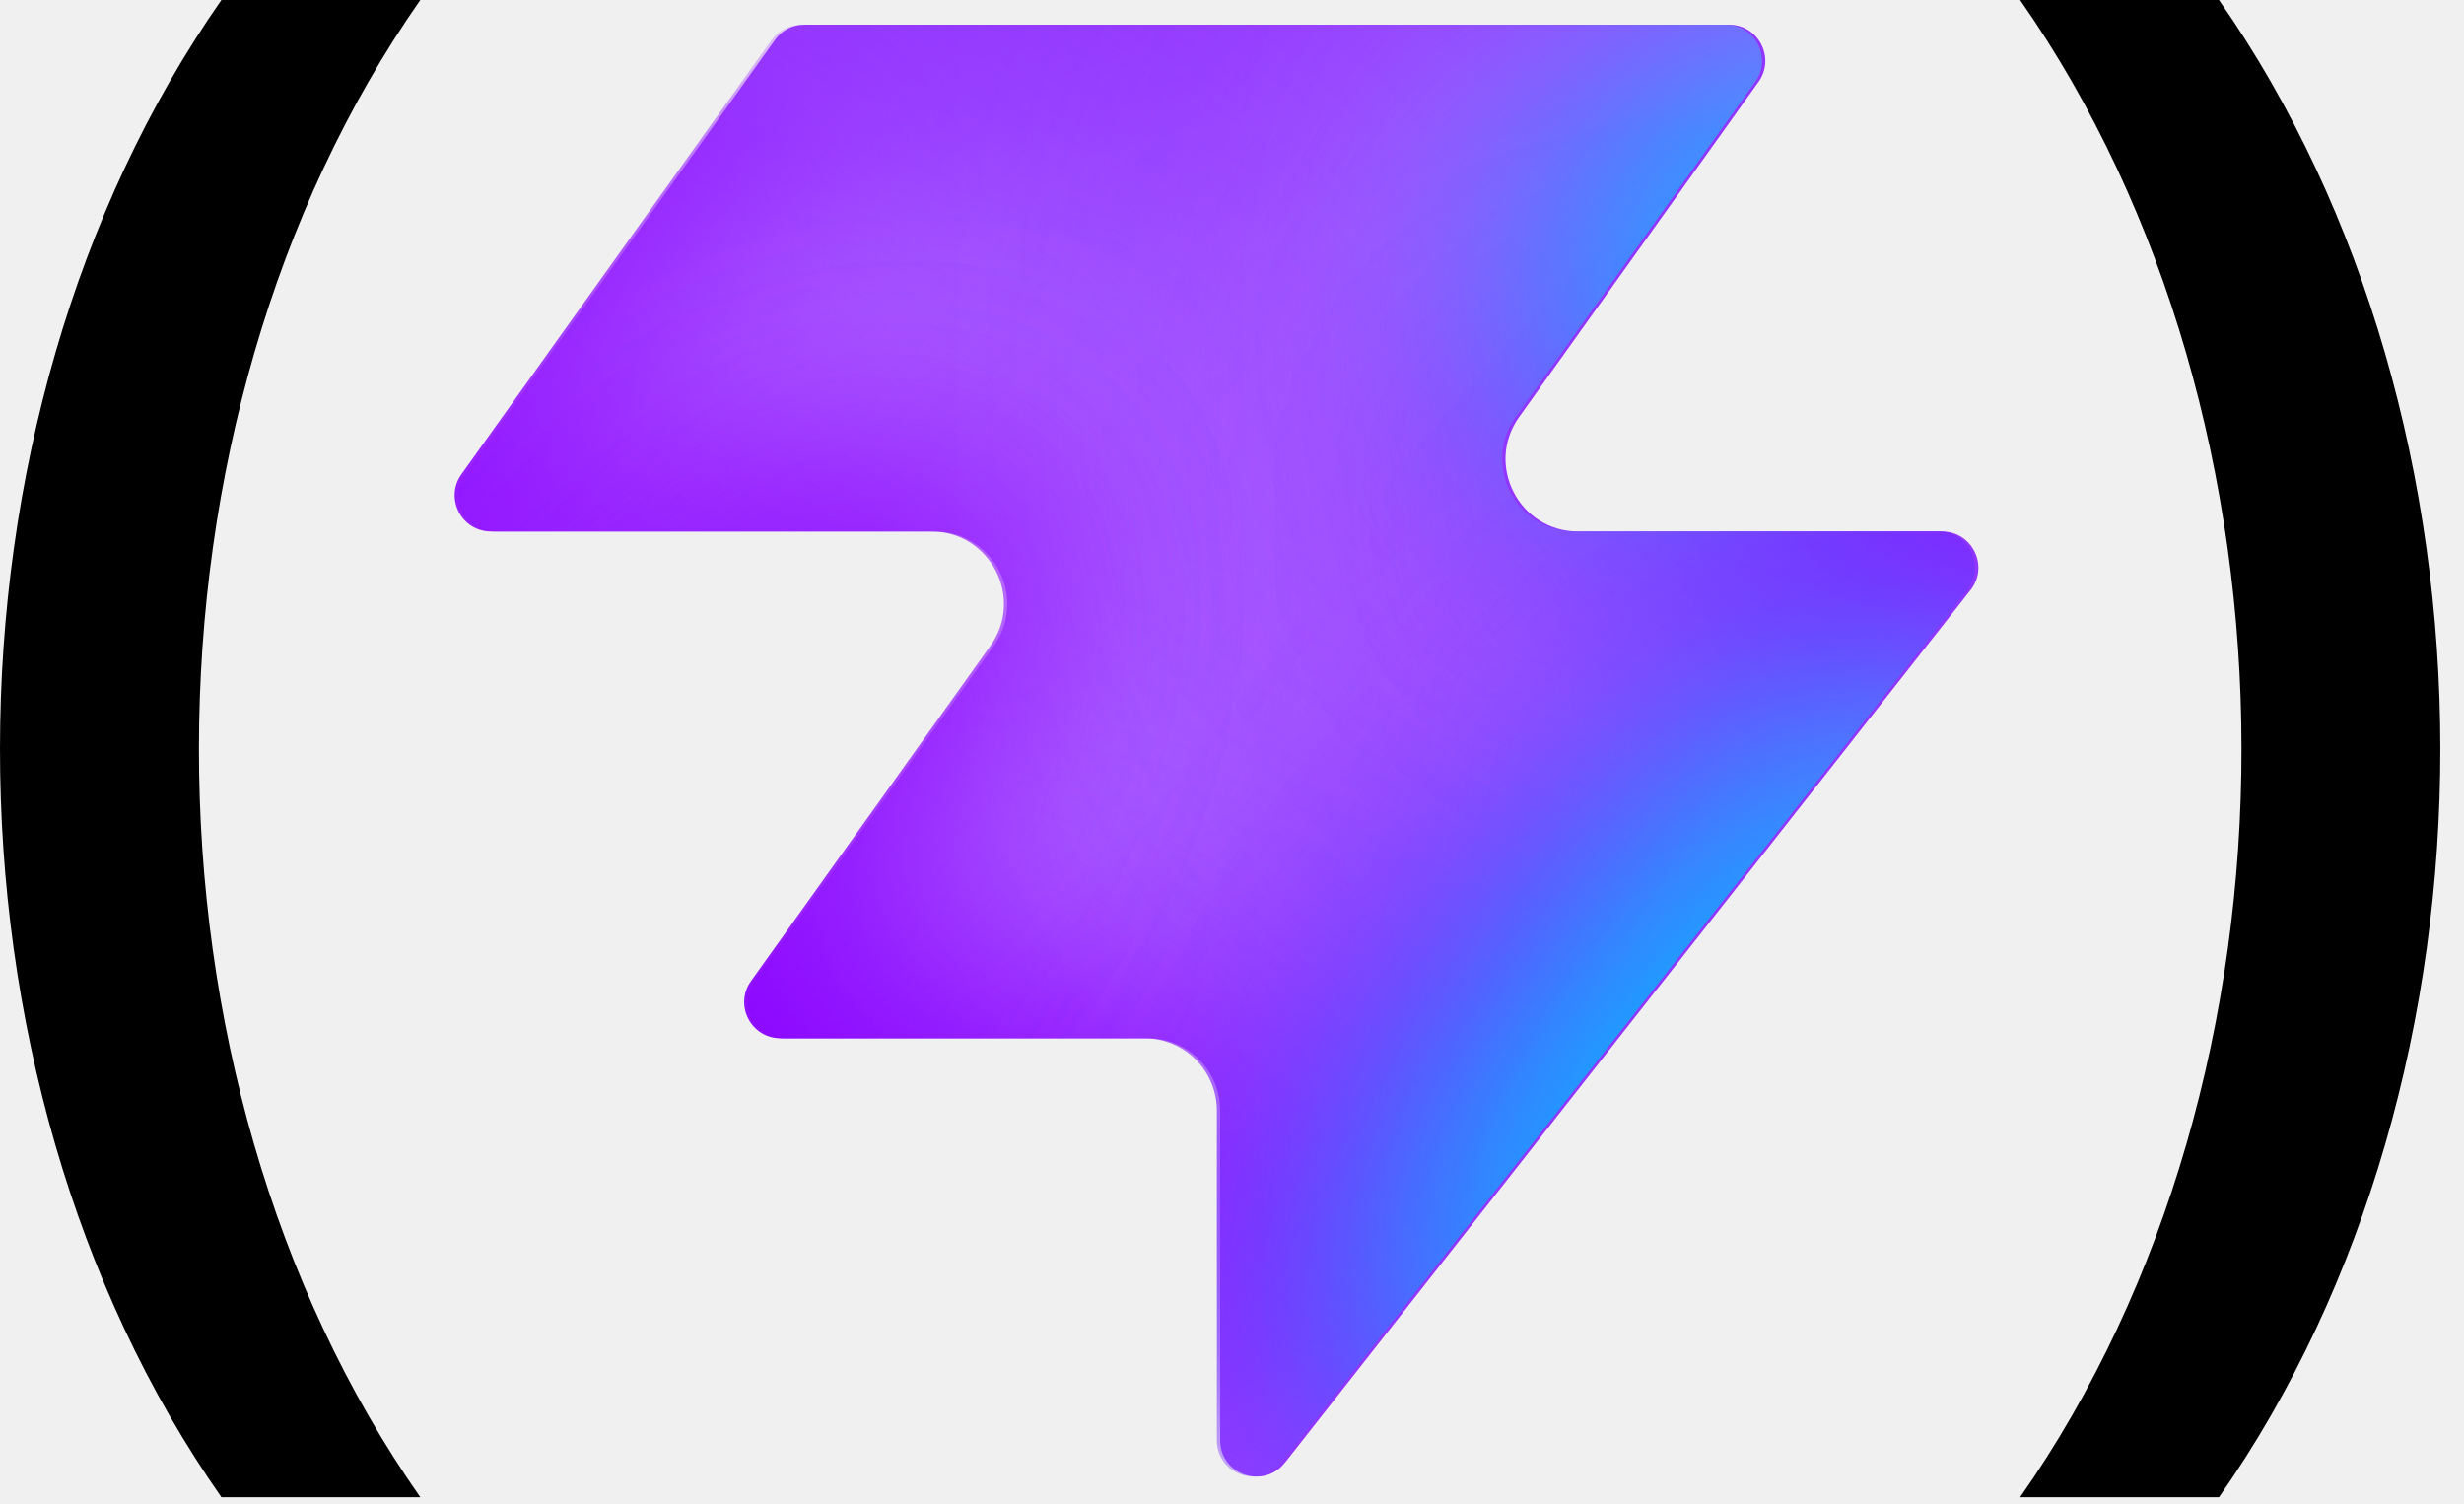
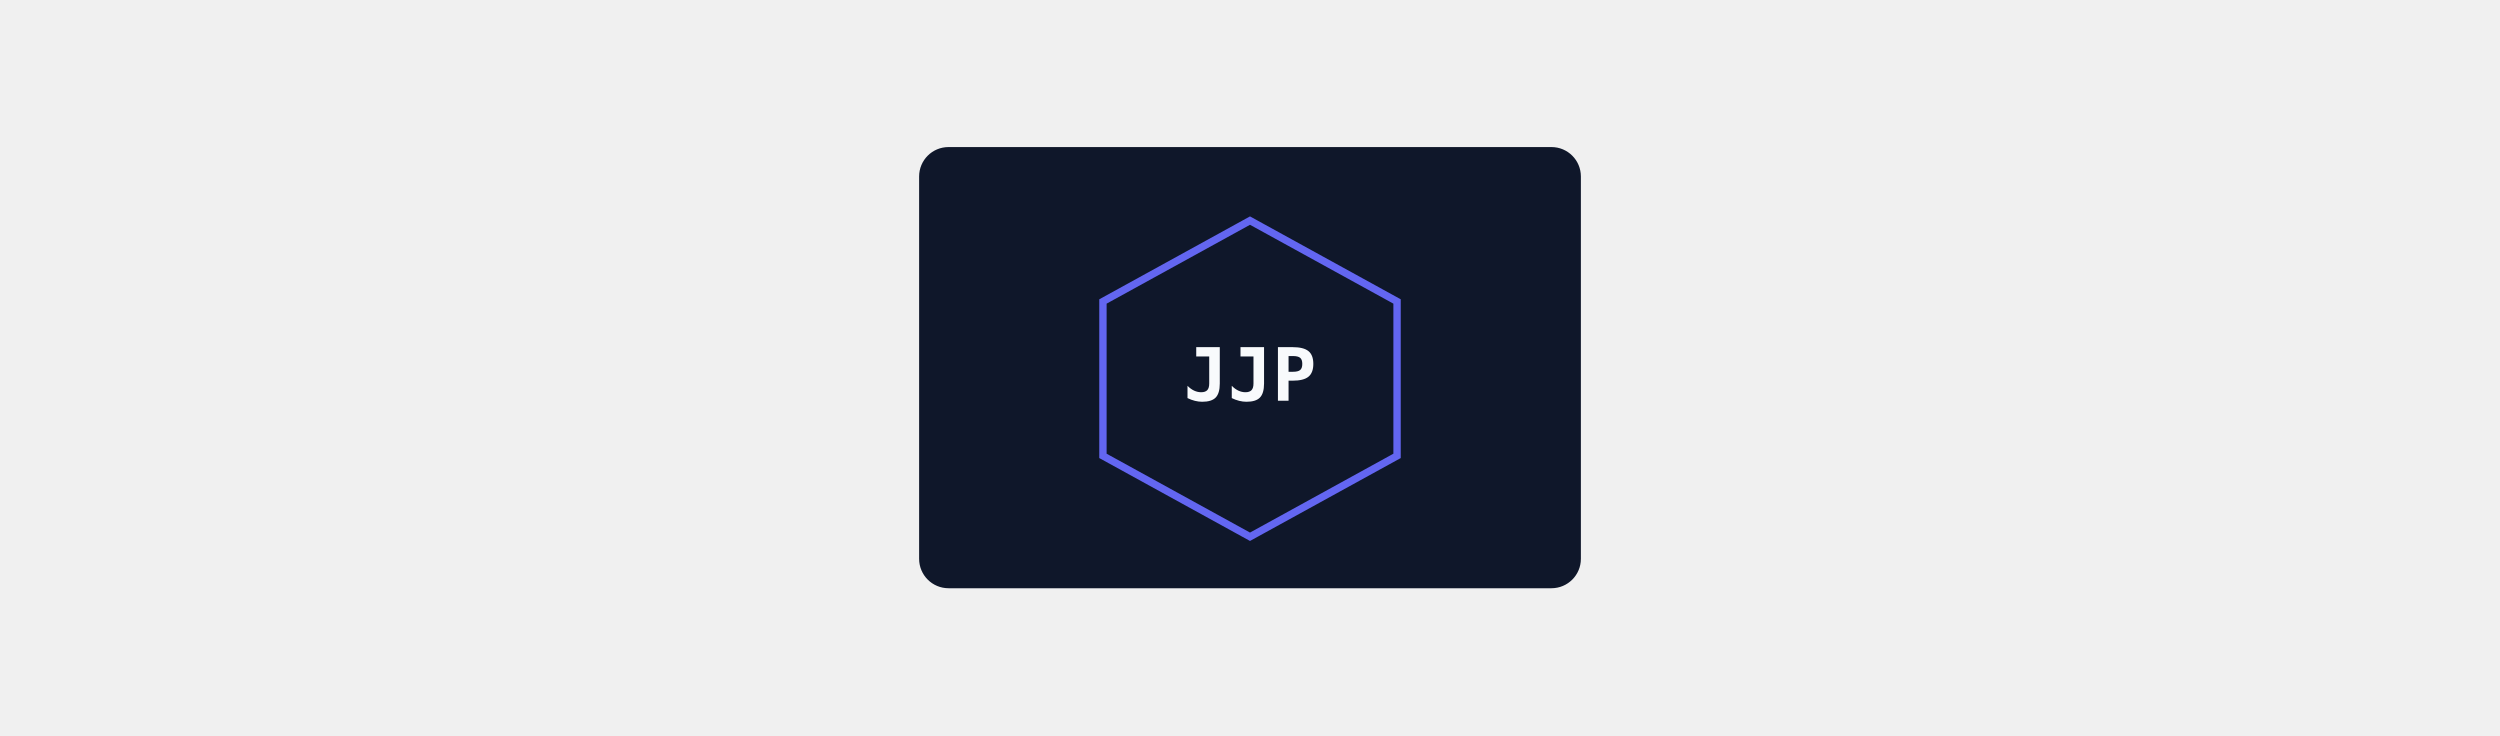
- <svg xmlns="http://www.w3.org/2000/svg" width="77" height="47" fill="none" aria-labelledby="vite-logo-title" viewBox="0 0 77 47">
-   <style>.parenthesis{fill:#000}@media (prefers-color-scheme:dark){.parenthesis{fill:#fff}}</style>
-   <path fill="#9135ff" d="M40.151 45.71c-.663.844-2.02.374-2.02-.699V34.708a2.26 2.26 0 0 0-2.262-2.262H24.493c-.92 0-1.457-1.04-.92-1.788l7.479-10.471c1.07-1.498 0-3.578-1.842-3.578H15.443c-.92 0-1.456-1.04-.92-1.788l9.696-13.576c.213-.297.556-.474.92-.474h28.894c.92 0 1.456 1.04.92 1.788l-7.48 10.472c-1.07 1.497 0 3.578 1.842 3.578h11.376c.944 0 1.474 1.087.89 1.83L40.153 45.712z" />
-   <mask id="a" width="48" height="47" x="14" y="0" maskUnits="userSpaceOnUse" style="mask-type:alpha">
-     <path fill="#000" d="M40.047 45.71c-.663.843-2.02.374-2.02-.699V34.708a2.26 2.26 0 0 0-2.262-2.262H24.389c-.92 0-1.457-1.04-.92-1.788l7.479-10.472c1.07-1.497 0-3.578-1.842-3.578H15.34c-.92 0-1.456-1.04-.92-1.788l9.696-13.575c.213-.297.556-.474.92-.474H53.93c.92 0 1.456 1.04.92 1.788L47.37 13.03c-1.07 1.498 0 3.578 1.842 3.578h11.376c.944 0 1.474 1.088.89 1.831L40.049 45.712z" />
-   </mask>
-   <g mask="url(#a)">
-     <g filter="url(#b)">
-       <ellipse cx="5.508" cy="14.704" fill="#eee6ff" rx="5.508" ry="14.704" transform="rotate(269.814 20.96 11.29)scale(-1 1)" />
-     </g>
-     <g filter="url(#c)">
-       <ellipse cx="10.399" cy="29.851" fill="#eee6ff" rx="10.399" ry="29.851" transform="rotate(89.814 -16.902 -8.275)scale(1 -1)" />
-     </g>
-     <g filter="url(#d)">
-       <ellipse cx="5.508" cy="30.487" fill="#8900ff" rx="5.508" ry="30.487" transform="rotate(89.814 -19.197 -7.127)scale(1 -1)" />
-     </g>
-     <g filter="url(#e)">
-       <ellipse cx="5.508" cy="30.599" fill="#8900ff" rx="5.508" ry="30.599" transform="rotate(89.814 -25.928 4.177)scale(1 -1)" />
-     </g>
-     <g filter="url(#f)">
-       <ellipse cx="5.508" cy="30.599" fill="#8900ff" rx="5.508" ry="30.599" transform="rotate(89.814 -25.738 5.52)scale(1 -1)" />
-     </g>
-     <g filter="url(#g)">
-       <ellipse cx="14.072" cy="22.078" fill="#eee6ff" rx="14.072" ry="22.078" transform="rotate(93.35 31.245 55.578)scale(-1 1)" />
-     </g>
-     <g filter="url(#h)">
-       <ellipse cx="3.47" cy="21.501" fill="#8900ff" rx="3.47" ry="21.501" transform="rotate(89.009 35.419 55.202)scale(-1 1)" />
-     </g>
-     <g filter="url(#i)">
-       <ellipse cx="3.47" cy="21.501" fill="#8900ff" rx="3.47" ry="21.501" transform="rotate(89.009 35.419 55.202)scale(-1 1)" />
-     </g>
-     <g filter="url(#j)">
-       <ellipse cx="14.592" cy="9.743" fill="#8900ff" rx="4.407" ry="29.108" transform="rotate(39.51 14.592 9.743)" />
-     </g>
-     <g filter="url(#k)">
-       <ellipse cx="61.728" cy="-5.321" fill="#8900ff" rx="4.407" ry="29.108" transform="rotate(37.892 61.728 -5.32)" />
-     </g>
-     <g filter="url(#l)">
-       <ellipse cx="55.618" cy="7.104" fill="#00c2ff" rx="5.971" ry="9.665" transform="rotate(37.892 55.618 7.104)" />
-     </g>
-     <g filter="url(#m)">
-       <ellipse cx="12.326" cy="39.103" fill="#8900ff" rx="4.407" ry="29.108" transform="rotate(37.892 12.326 39.103)" />
-     </g>
-     <g filter="url(#n)">
-       <ellipse cx="12.326" cy="39.103" fill="#8900ff" rx="4.407" ry="29.108" transform="rotate(37.892 12.326 39.103)" />
-     </g>
-     <g filter="url(#o)">
-       <ellipse cx="49.857" cy="30.678" fill="#8900ff" rx="4.407" ry="29.108" transform="rotate(37.892 49.857 30.678)" />
-     </g>
-     <g filter="url(#p)">
-       <ellipse cx="52.623" cy="33.171" fill="#00c2ff" rx="5.971" ry="15.297" transform="rotate(37.892 52.623 33.17)" />
-     </g>
+ <svg xmlns="http://www.w3.org/2000/svg" width="100%" viewBox="0 0 680 200" role="img" style="">
+   <defs>
+     <marker id="arrow" viewBox="0 0 10 10" refX="8" refY="5" markerWidth="6" markerHeight="6" orient="auto-start-reverse">
+       <path d="M2 1L8 5L2 9" fill="none" stroke="context-stroke" stroke-width="1.5" stroke-linecap="round" stroke-linejoin="round" />
+     </marker>
+   </defs>
+   <g transform="translate(250,40)" style="fill:rgb(0, 0, 0);stroke:none;color:rgb(32, 34, 36);stroke-width:1px;stroke-linecap:butt;stroke-linejoin:miter;opacity:1;font-family:&quot;Anthropic Sans&quot;, -apple-system, BlinkMacSystemFont, &quot;Segoe UI&quot;, sans-serif;font-size:16px;font-weight:400;text-anchor:start;dominant-baseline:auto">
+     <rect width="180" height="120" rx="8" fill="#0f172a" data-darkreader-inline-fill="" style="--darkreader-inline-fill: var(--darkreader-background-0f172a, #2c3032);;fill:rgb(15, 23, 42);stroke:none;color:rgb(32, 34, 36);stroke-width:1px;stroke-linecap:butt;stroke-linejoin:miter;opacity:1;font-family:&quot;Anthropic Sans&quot;, -apple-system, BlinkMacSystemFont, &quot;Segoe UI&quot;, sans-serif;font-size:16px;font-weight:400;text-anchor:start;dominant-baseline:auto" />
+     <polygon points="90,20 130,42 130,84 90,106 50,84 50,42" fill="none" stroke="#6366f1" stroke-width="2" data-darkreader-inline-stroke="" style="--darkreader-inline-stroke: var(--darkreader-text-6366f1, #4548ee);;fill:none;stroke:rgb(99, 102, 241);color:rgb(32, 34, 36);stroke-width:2px;stroke-linecap:butt;stroke-linejoin:miter;opacity:1;font-family:&quot;Anthropic Sans&quot;, -apple-system, BlinkMacSystemFont, &quot;Segoe UI&quot;, sans-serif;font-size:16px;font-weight:400;text-anchor:start;dominant-baseline:auto" />
+     <text x="90" y="69" text-anchor="middle" font-family="monospace" font-size="20" font-weight="700" fill="#f8fafc" data-darkreader-inline-fill="" style="--darkreader-inline-fill: var(--darkreader-text-f8fafc, #d8d6d3);;fill:rgb(248, 250, 252);stroke:none;color:rgb(32, 34, 36);stroke-width:1px;stroke-linecap:butt;stroke-linejoin:miter;opacity:1;font-family:monospace;font-size:20px;font-weight:700;text-anchor:middle;dominant-baseline:auto">JJP</text>
  </g>
-   <path d="M6.919 0c-9.198 13.166-9.252 33.575 0 46.789h6.215c-9.25-13.214-9.196-33.623 0-46.789zm62.424 0h-6.215c9.198 13.166 9.252 33.575 0 46.789h6.215c9.25-13.214 9.196-33.623 0-46.789" class="parenthesis" />
-   <defs>
-     <filter id="b" width="60.045" height="41.654" x="-5.564" y="16.92" color-interpolation-filters="sRGB" filterUnits="userSpaceOnUse">
-       <feFlood flood-opacity="0" result="BackgroundImageFix" />
-       <feBlend in="SourceGraphic" in2="BackgroundImageFix" result="shape" />
-       <feGaussianBlur result="effect1_foregroundBlur_2002_17286" stdDeviation="7.659" />
-     </filter>
-     <filter id="c" width="90.34" height="51.437" x="-40.407" y="-6.762" color-interpolation-filters="sRGB" filterUnits="userSpaceOnUse">
-       <feFlood flood-opacity="0" result="BackgroundImageFix" />
-       <feBlend in="SourceGraphic" in2="BackgroundImageFix" result="shape" />
-       <feGaussianBlur result="effect1_foregroundBlur_2002_17286" stdDeviation="7.659" />
-     </filter>
-     <filter id="d" width="79.355" height="29.4" x="-35.435" y="2.801" color-interpolation-filters="sRGB" filterUnits="userSpaceOnUse">
-       <feFlood flood-opacity="0" result="BackgroundImageFix" />
-       <feBlend in="SourceGraphic" in2="BackgroundImageFix" result="shape" />
-       <feGaussianBlur result="effect1_foregroundBlur_2002_17286" stdDeviation="4.596" />
-     </filter>
-     <filter id="e" width="79.579" height="29.4" x="-30.84" y="20.8" color-interpolation-filters="sRGB" filterUnits="userSpaceOnUse">
-       <feFlood flood-opacity="0" result="BackgroundImageFix" />
-       <feBlend in="SourceGraphic" in2="BackgroundImageFix" result="shape" />
-       <feGaussianBlur result="effect1_foregroundBlur_2002_17286" stdDeviation="4.596" />
-     </filter>
-     <filter id="f" width="79.579" height="29.4" x="-29.307" y="21.949" color-interpolation-filters="sRGB" filterUnits="userSpaceOnUse">
-       <feFlood flood-opacity="0" result="BackgroundImageFix" />
-       <feBlend in="SourceGraphic" in2="BackgroundImageFix" result="shape" />
-       <feGaussianBlur result="effect1_foregroundBlur_2002_17286" stdDeviation="4.596" />
-     </filter>
-     <filter id="g" width="74.749" height="58.852" x="29.961" y="-17.13" color-interpolation-filters="sRGB" filterUnits="userSpaceOnUse">
-       <feFlood flood-opacity="0" result="BackgroundImageFix" />
-       <feBlend in="SourceGraphic" in2="BackgroundImageFix" result="shape" />
-       <feGaussianBlur result="effect1_foregroundBlur_2002_17286" stdDeviation="7.659" />
-     </filter>
-     <filter id="h" width="61.377" height="25.362" x="37.754" y="3.055" color-interpolation-filters="sRGB" filterUnits="userSpaceOnUse">
-       <feFlood flood-opacity="0" result="BackgroundImageFix" />
-       <feBlend in="SourceGraphic" in2="BackgroundImageFix" result="shape" />
-       <feGaussianBlur result="effect1_foregroundBlur_2002_17286" stdDeviation="4.596" />
-     </filter>
-     <filter id="i" width="61.377" height="25.362" x="37.754" y="3.055" color-interpolation-filters="sRGB" filterUnits="userSpaceOnUse">
-       <feFlood flood-opacity="0" result="BackgroundImageFix" />
-       <feBlend in="SourceGraphic" in2="BackgroundImageFix" result="shape" />
-       <feGaussianBlur result="effect1_foregroundBlur_2002_17286" stdDeviation="4.596" />
-     </filter>
-     <filter id="j" width="56.045" height="63.649" x="-13.43" y="-22.082" color-interpolation-filters="sRGB" filterUnits="userSpaceOnUse">
-       <feFlood flood-opacity="0" result="BackgroundImageFix" />
-       <feBlend in="SourceGraphic" in2="BackgroundImageFix" result="shape" />
-       <feGaussianBlur result="effect1_foregroundBlur_2002_17286" stdDeviation="4.596" />
-     </filter>
-     <filter id="k" width="54.814" height="64.646" x="34.321" y="-37.644" color-interpolation-filters="sRGB" filterUnits="userSpaceOnUse">
-       <feFlood flood-opacity="0" result="BackgroundImageFix" />
-       <feBlend in="SourceGraphic" in2="BackgroundImageFix" result="shape" />
-       <feGaussianBlur result="effect1_foregroundBlur_2002_17286" stdDeviation="4.596" />
-     </filter>
-     <filter id="l" width="33.541" height="35.313" x="38.847" y="-10.552" color-interpolation-filters="sRGB" filterUnits="userSpaceOnUse">
-       <feFlood flood-opacity="0" result="BackgroundImageFix" />
-       <feBlend in="SourceGraphic" in2="BackgroundImageFix" result="shape" />
-       <feGaussianBlur result="effect1_foregroundBlur_2002_17286" stdDeviation="4.596" />
-     </filter>
-     <filter id="m" width="54.814" height="64.646" x="-15.081" y="6.78" color-interpolation-filters="sRGB" filterUnits="userSpaceOnUse">
-       <feFlood flood-opacity="0" result="BackgroundImageFix" />
-       <feBlend in="SourceGraphic" in2="BackgroundImageFix" result="shape" />
-       <feGaussianBlur result="effect1_foregroundBlur_2002_17286" stdDeviation="4.596" />
-     </filter>
-     <filter id="n" width="54.814" height="64.646" x="-15.081" y="6.78" color-interpolation-filters="sRGB" filterUnits="userSpaceOnUse">
-       <feFlood flood-opacity="0" result="BackgroundImageFix" />
-       <feBlend in="SourceGraphic" in2="BackgroundImageFix" result="shape" />
-       <feGaussianBlur result="effect1_foregroundBlur_2002_17286" stdDeviation="4.596" />
-     </filter>
-     <filter id="o" width="54.814" height="64.646" x="22.45" y="-1.645" color-interpolation-filters="sRGB" filterUnits="userSpaceOnUse">
-       <feFlood flood-opacity="0" result="BackgroundImageFix" />
-       <feBlend in="SourceGraphic" in2="BackgroundImageFix" result="shape" />
-       <feGaussianBlur result="effect1_foregroundBlur_2002_17286" stdDeviation="4.596" />
-     </filter>
-     <filter id="p" width="39.409" height="43.623" x="32.919" y="11.36" color-interpolation-filters="sRGB" filterUnits="userSpaceOnUse">
-       <feFlood flood-opacity="0" result="BackgroundImageFix" />
-       <feBlend in="SourceGraphic" in2="BackgroundImageFix" result="shape" />
-       <feGaussianBlur result="effect1_foregroundBlur_2002_17286" stdDeviation="4.596" />
-     </filter>
-   </defs>
</svg>
